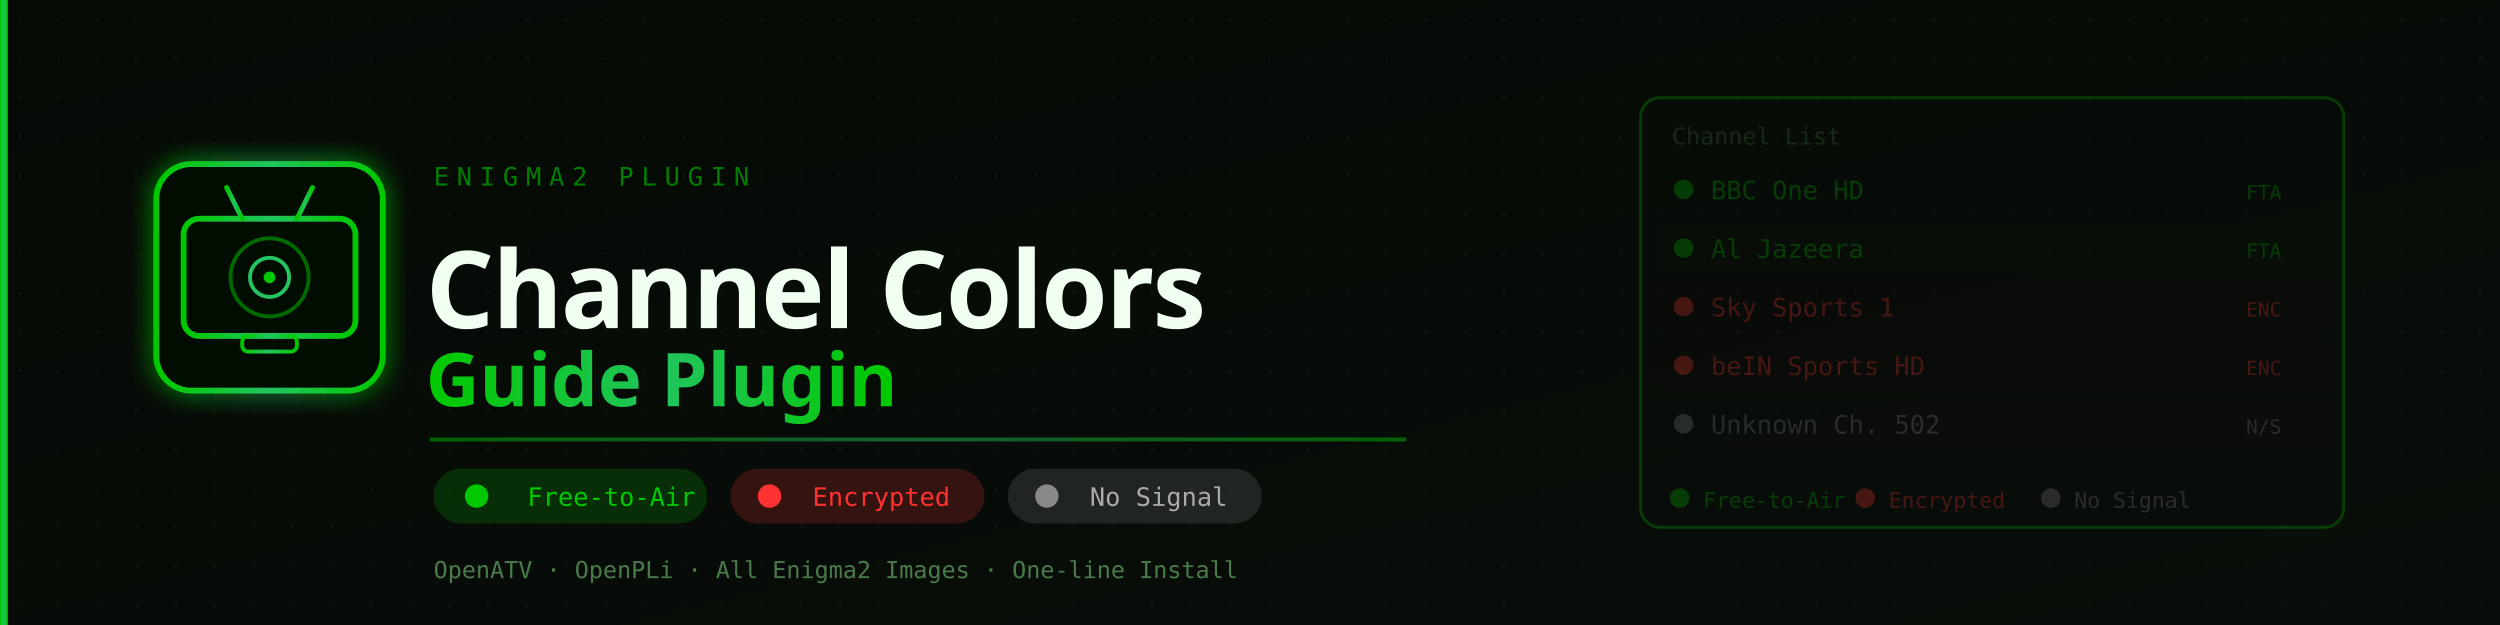
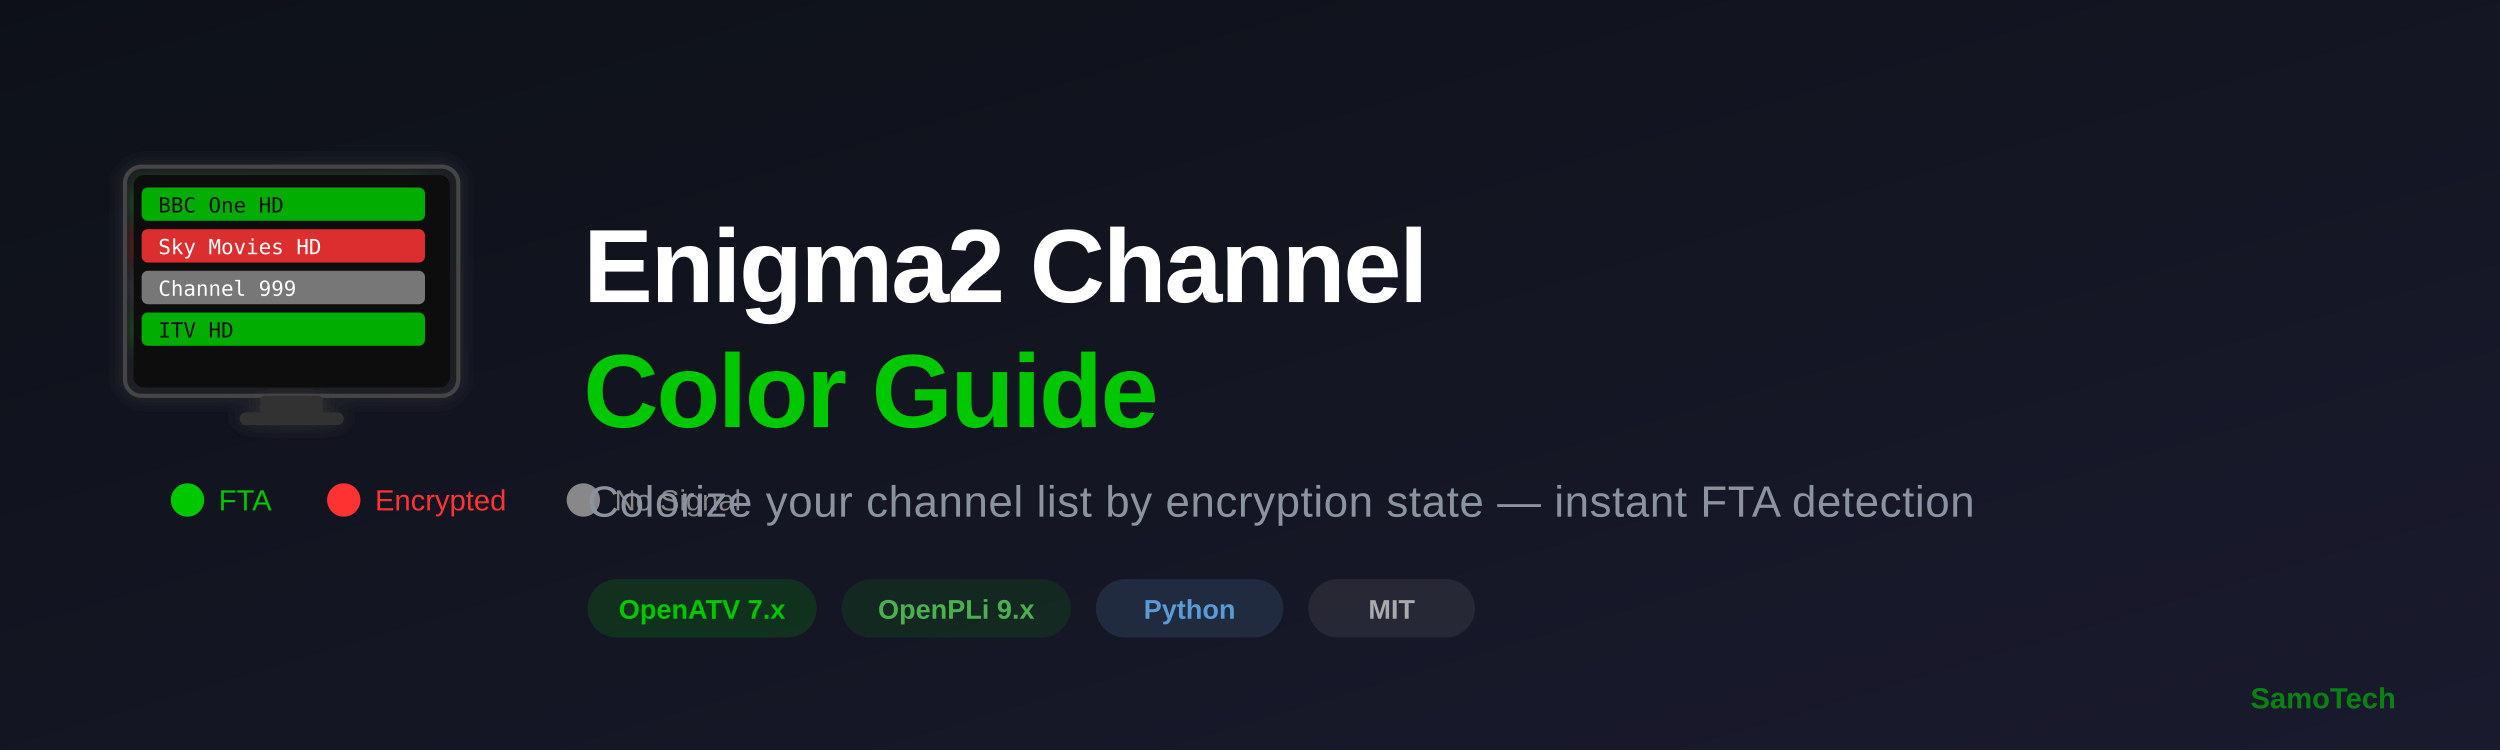
- <svg xmlns="http://www.w3.org/2000/svg" width="1280" height="320" viewBox="0 0 1280 320">
+ <svg xmlns="http://www.w3.org/2000/svg" viewBox="0 0 1200 360" width="1200" height="360">
  <defs>
-     <linearGradient id="bg" x1="0%" y1="0%" x2="100%" y2="100%">
-       <stop offset="0%" stop-color="#050a05" />
-       <stop offset="100%" stop-color="#0a0e0a" />
+     <linearGradient id="bg2" x1="0%" y1="0%" x2="100%" y2="100%">
+       <stop offset="0%" style="stop-color:#0d1117" />
+       <stop offset="100%" style="stop-color:#1a1a2e" />
    </linearGradient>
-     <linearGradient id="acc" x1="0%" y1="0%" x2="100%" y2="0%">
-       <stop offset="0%" stop-color="#00c800" />
-       <stop offset="50%" stop-color="#22c55e" />
-       <stop offset="100%" stop-color="#00c800" />
-     </linearGradient>
-     <pattern id="dot" width="20" height="20" patternUnits="userSpaceOnUse">
-       <circle cx="10" cy="10" r="1" fill="#0a110a" />
-     </pattern>
-     <filter id="glow">
-       <feGaussianBlur stdDeviation="6" result="b" />
+     <filter id="glow2">
+       <feGaussianBlur stdDeviation="4" result="blur" />
      <feMerge>
-         <feMergeNode in="b" />
+         <feMergeNode in="blur" />
        <feMergeNode in="SourceGraphic" />
      </feMerge>
    </filter>
  </defs>
-   <rect width="1280" height="320" fill="url(#bg)" />
-   <rect width="1280" height="320" fill="url(#dot)" />
-   <rect x="0" y="0" width="4" height="320" fill="url(#acc)" />
-   <g opacity="0.25" transform="translate(840,50)">
-     <rect x="0" y="0" width="360" height="220" rx="10" fill="#080d08" stroke="#00c800" stroke-width="1.5" />
-     <text x="16" y="24" font-family="monospace" font-size="12" fill="#4a7a4a">Channel List</text>
-     <rect x="8" y="34" width="344" height="26" rx="3" fill="#060d06" />
-     <circle cx="22" cy="47" r="5" fill="#00c800" />
-     <text x="36" y="52" font-family="monospace" font-size="13" fill="#00c800">BBC One HD</text>
-     <text x="310" y="52" font-family="monospace" font-size="10" fill="#00c800">FTA</text>
-     <rect x="8" y="64" width="344" height="26" rx="3" fill="#070e07" />
-     <circle cx="22" cy="77" r="5" fill="#00c800" />
-     <text x="36" y="82" font-family="monospace" font-size="13" fill="#00c800">Al Jazeera</text>
-     <text x="310" y="82" font-family="monospace" font-size="10" fill="#00c800">FTA</text>
-     <rect x="8" y="94" width="344" height="26" rx="3" fill="#0d0606" />
-     <circle cx="22" cy="107" r="5" fill="#ff3232" />
-     <text x="36" y="112" font-family="monospace" font-size="13" fill="#ff3232">Sky Sports 1</text>
-     <text x="310" y="112" font-family="monospace" font-size="10" fill="#ff3232">ENC</text>
-     <rect x="8" y="124" width="344" height="26" rx="3" fill="#0d0606" />
-     <circle cx="22" cy="137" r="5" fill="#ff3232" />
-     <text x="36" y="142" font-family="monospace" font-size="13" fill="#ff3232">beIN Sports HD</text>
-     <text x="310" y="142" font-family="monospace" font-size="10" fill="#ff3232">ENC</text>
-     <rect x="8" y="154" width="344" height="26" rx="3" fill="#0a0a0a" />
-     <circle cx="22" cy="167" r="5" fill="#888888" />
-     <text x="36" y="172" font-family="monospace" font-size="13" fill="#888888">Unknown Ch. 502</text>
-     <text x="310" y="172" font-family="monospace" font-size="10" fill="#888888">N/S</text>
-     <circle cx="20" cy="205" r="5" fill="#00c800" />
-     <text x="32" y="210" font-family="monospace" font-size="11" fill="#00c800">Free-to-Air</text>
-     <circle cx="115" cy="205" r="5" fill="#ff3232" />
-     <text x="127" y="210" font-family="monospace" font-size="11" fill="#ff3232">Encrypted</text>
-     <circle cx="210" cy="205" r="5" fill="#888" />
-     <text x="222" y="210" font-family="monospace" font-size="11" fill="#888">No Signal</text>
+   <rect width="1200" height="360" fill="url(#bg2)" />
+   <g transform="translate(60, 80)" filter="url(#glow2)">
+     <rect x="0" y="0" width="160" height="110" rx="8" fill="none" stroke="#444" stroke-width="2" />
+     <rect x="4" y="4" width="152" height="102" rx="5" fill="#111" />
+     <rect x="8" y="10" width="136" height="16" rx="3" fill="#00c800" opacity="0.85" />
+     <text x="16" y="22" font-family="monospace" font-size="10" fill="#0d1117">BBC One HD</text>
+     <rect x="8" y="30" width="136" height="16" rx="3" fill="#ff3232" opacity="0.85" />
+     <text x="16" y="42" font-family="monospace" font-size="10" fill="#ffffff">Sky Movies HD</text>
+     <rect x="8" y="50" width="136" height="16" rx="3" fill="#888888" opacity="0.85" />
+     <text x="16" y="62" font-family="monospace" font-size="10" fill="#ffffff">Channel 999</text>
+     <rect x="8" y="70" width="136" height="16" rx="3" fill="#00c800" opacity="0.85" />
+     <text x="16" y="82" font-family="monospace" font-size="10" fill="#0d1117">ITV HD</text>
+     <rect x="65" y="110" width="30" height="10" rx="2" fill="#333" />
+     <rect x="55" y="118" width="50" height="6" rx="3" fill="#333" />
  </g>
-   <g transform="translate(80,84)" filter="url(#glow)">
-     <rect x="0" y="0" width="116" height="116" rx="18" fill="#050a05" stroke="url(#acc)" stroke-width="3" />
-     <rect x="14" y="28" width="88" height="60" rx="8" fill="none" stroke="url(#acc)" stroke-width="3" />
-     <circle cx="58" cy="58" r="20" fill="none" stroke="#00c800" stroke-width="2" opacity="0.5" />
-     <circle cx="58" cy="58" r="10" fill="none" stroke="#22c55e" stroke-width="2" />
-     <circle cx="58" cy="58" r="3" fill="#00c800" />
-     <line x1="44" y1="28" x2="36" y2="12" stroke="url(#acc)" stroke-width="2.5" stroke-linecap="round" />
-     <line x1="72" y1="28" x2="80" y2="12" stroke="url(#acc)" stroke-width="2.5" stroke-linecap="round" />
-     <rect x="44" y="88" width="28" height="8" rx="3" fill="none" stroke="url(#acc)" stroke-width="2" />
+   <g transform="translate(80, 230)">
+     <circle cx="10" cy="10" r="8" fill="#00c800" />
+     <text x="25" y="15" font-family="'Segoe UI', Arial, sans-serif" font-size="14" fill="#00c800">FTA</text>
+     <circle cx="85" cy="10" r="8" fill="#ff3232" />
+     <text x="100" y="15" font-family="'Segoe UI', Arial, sans-serif" font-size="14" fill="#ff3232">Encrypted</text>
+     <circle cx="200" cy="10" r="8" fill="#888888" />
+     <text x="215" y="15" font-family="'Segoe UI', Arial, sans-serif" font-size="14" fill="#888888">No Signal</text>
  </g>
-   <text x="222" y="95" font-family="'SF Mono',Consolas,monospace" font-size="13" fill="#00c800" opacity="0.6" letter-spacing="4">ENIGMA2 PLUGIN</text>
-   <text x="218" y="168" font-family="Arial Black,'Arial Bold',sans-serif" font-size="55" font-weight="900" letter-spacing="-1" fill="#f0fff0">Channel Colors</text>
-   <text x="218" y="208" font-family="Arial Black,'Arial Bold',sans-serif" font-size="38" font-weight="900" fill="url(#acc)">Guide Plugin</text>
-   <rect x="220" y="224" width="500" height="2" fill="url(#acc)" opacity="0.45" />
-   <rect x="222" y="240" width="140" height="28" rx="14" fill="#00c800" opacity="0.18" />
-   <circle cx="244" cy="254" r="6" fill="#00c800" />
-   <text x="270" y="259" font-family="monospace" font-size="13" fill="#00c800">Free-to-Air</text>
-   <rect x="374" y="240" width="130" height="28" rx="14" fill="#ff3232" opacity="0.18" />
-   <circle cx="394" cy="254" r="6" fill="#ff3232" />
-   <text x="416" y="259" font-family="monospace" font-size="13" fill="#ff3232">Encrypted</text>
-   <rect x="516" y="240" width="130" height="28" rx="14" fill="#888" opacity="0.2" />
-   <circle cx="536" cy="254" r="6" fill="#888" />
-   <text x="558" y="259" font-family="monospace" font-size="13" fill="#aaa">No Signal</text>
-   <text x="222" y="296" font-family="monospace" font-size="12" fill="#4a7a4a">OpenATV · OpenPLi · All Enigma2 Images · One-line Install</text>
+   <text x="280" y="145" font-family="'Segoe UI', Arial, sans-serif" font-size="50" font-weight="800" fill="#ffffff" letter-spacing="-1">Enigma2 Channel</text>
+   <text x="280" y="205" font-family="'Segoe UI', Arial, sans-serif" font-size="50" font-weight="800" fill="#00c800" letter-spacing="-1">Color Guide</text>
+   <text x="282" y="248" font-family="'Segoe UI', Arial, sans-serif" font-size="21" fill="#8b949e" letter-spacing="0.3">Colorize your channel list by encryption state — instant FTA detection</text>
+   <g transform="translate(282, 278)">
+     <rect x="0" y="0" width="110" height="28" rx="14" fill="#00c800" opacity="0.15" />
+     <text x="55" y="19" font-family="'Segoe UI', Arial, sans-serif" font-size="13" fill="#00c800" text-anchor="middle" font-weight="600">OpenATV 7.x</text>
+     <rect x="122" y="0" width="110" height="28" rx="14" fill="#00c800" opacity="0.1" />
+     <text x="177" y="19" font-family="'Segoe UI', Arial, sans-serif" font-size="13" fill="#4caf50" text-anchor="middle" font-weight="600">OpenPLi 9.x</text>
+     <rect x="244" y="0" width="90" height="28" rx="14" fill="#5b9bd5" opacity="0.15" />
+     <text x="289" y="19" font-family="'Segoe UI', Arial, sans-serif" font-size="13" fill="#5b9bd5" text-anchor="middle" font-weight="600">Python</text>
+     <rect x="346" y="0" width="80" height="28" rx="14" fill="#888" opacity="0.15" />
+     <text x="386" y="19" font-family="'Segoe UI', Arial, sans-serif" font-size="13" fill="#aaa" text-anchor="middle" font-weight="600">MIT</text>
+   </g>
+   <text x="1150" y="340" font-family="'Segoe UI', Arial, sans-serif" font-size="14" fill="#00c800" opacity="0.6" text-anchor="end" font-weight="600">SamoTech</text>
</svg>
